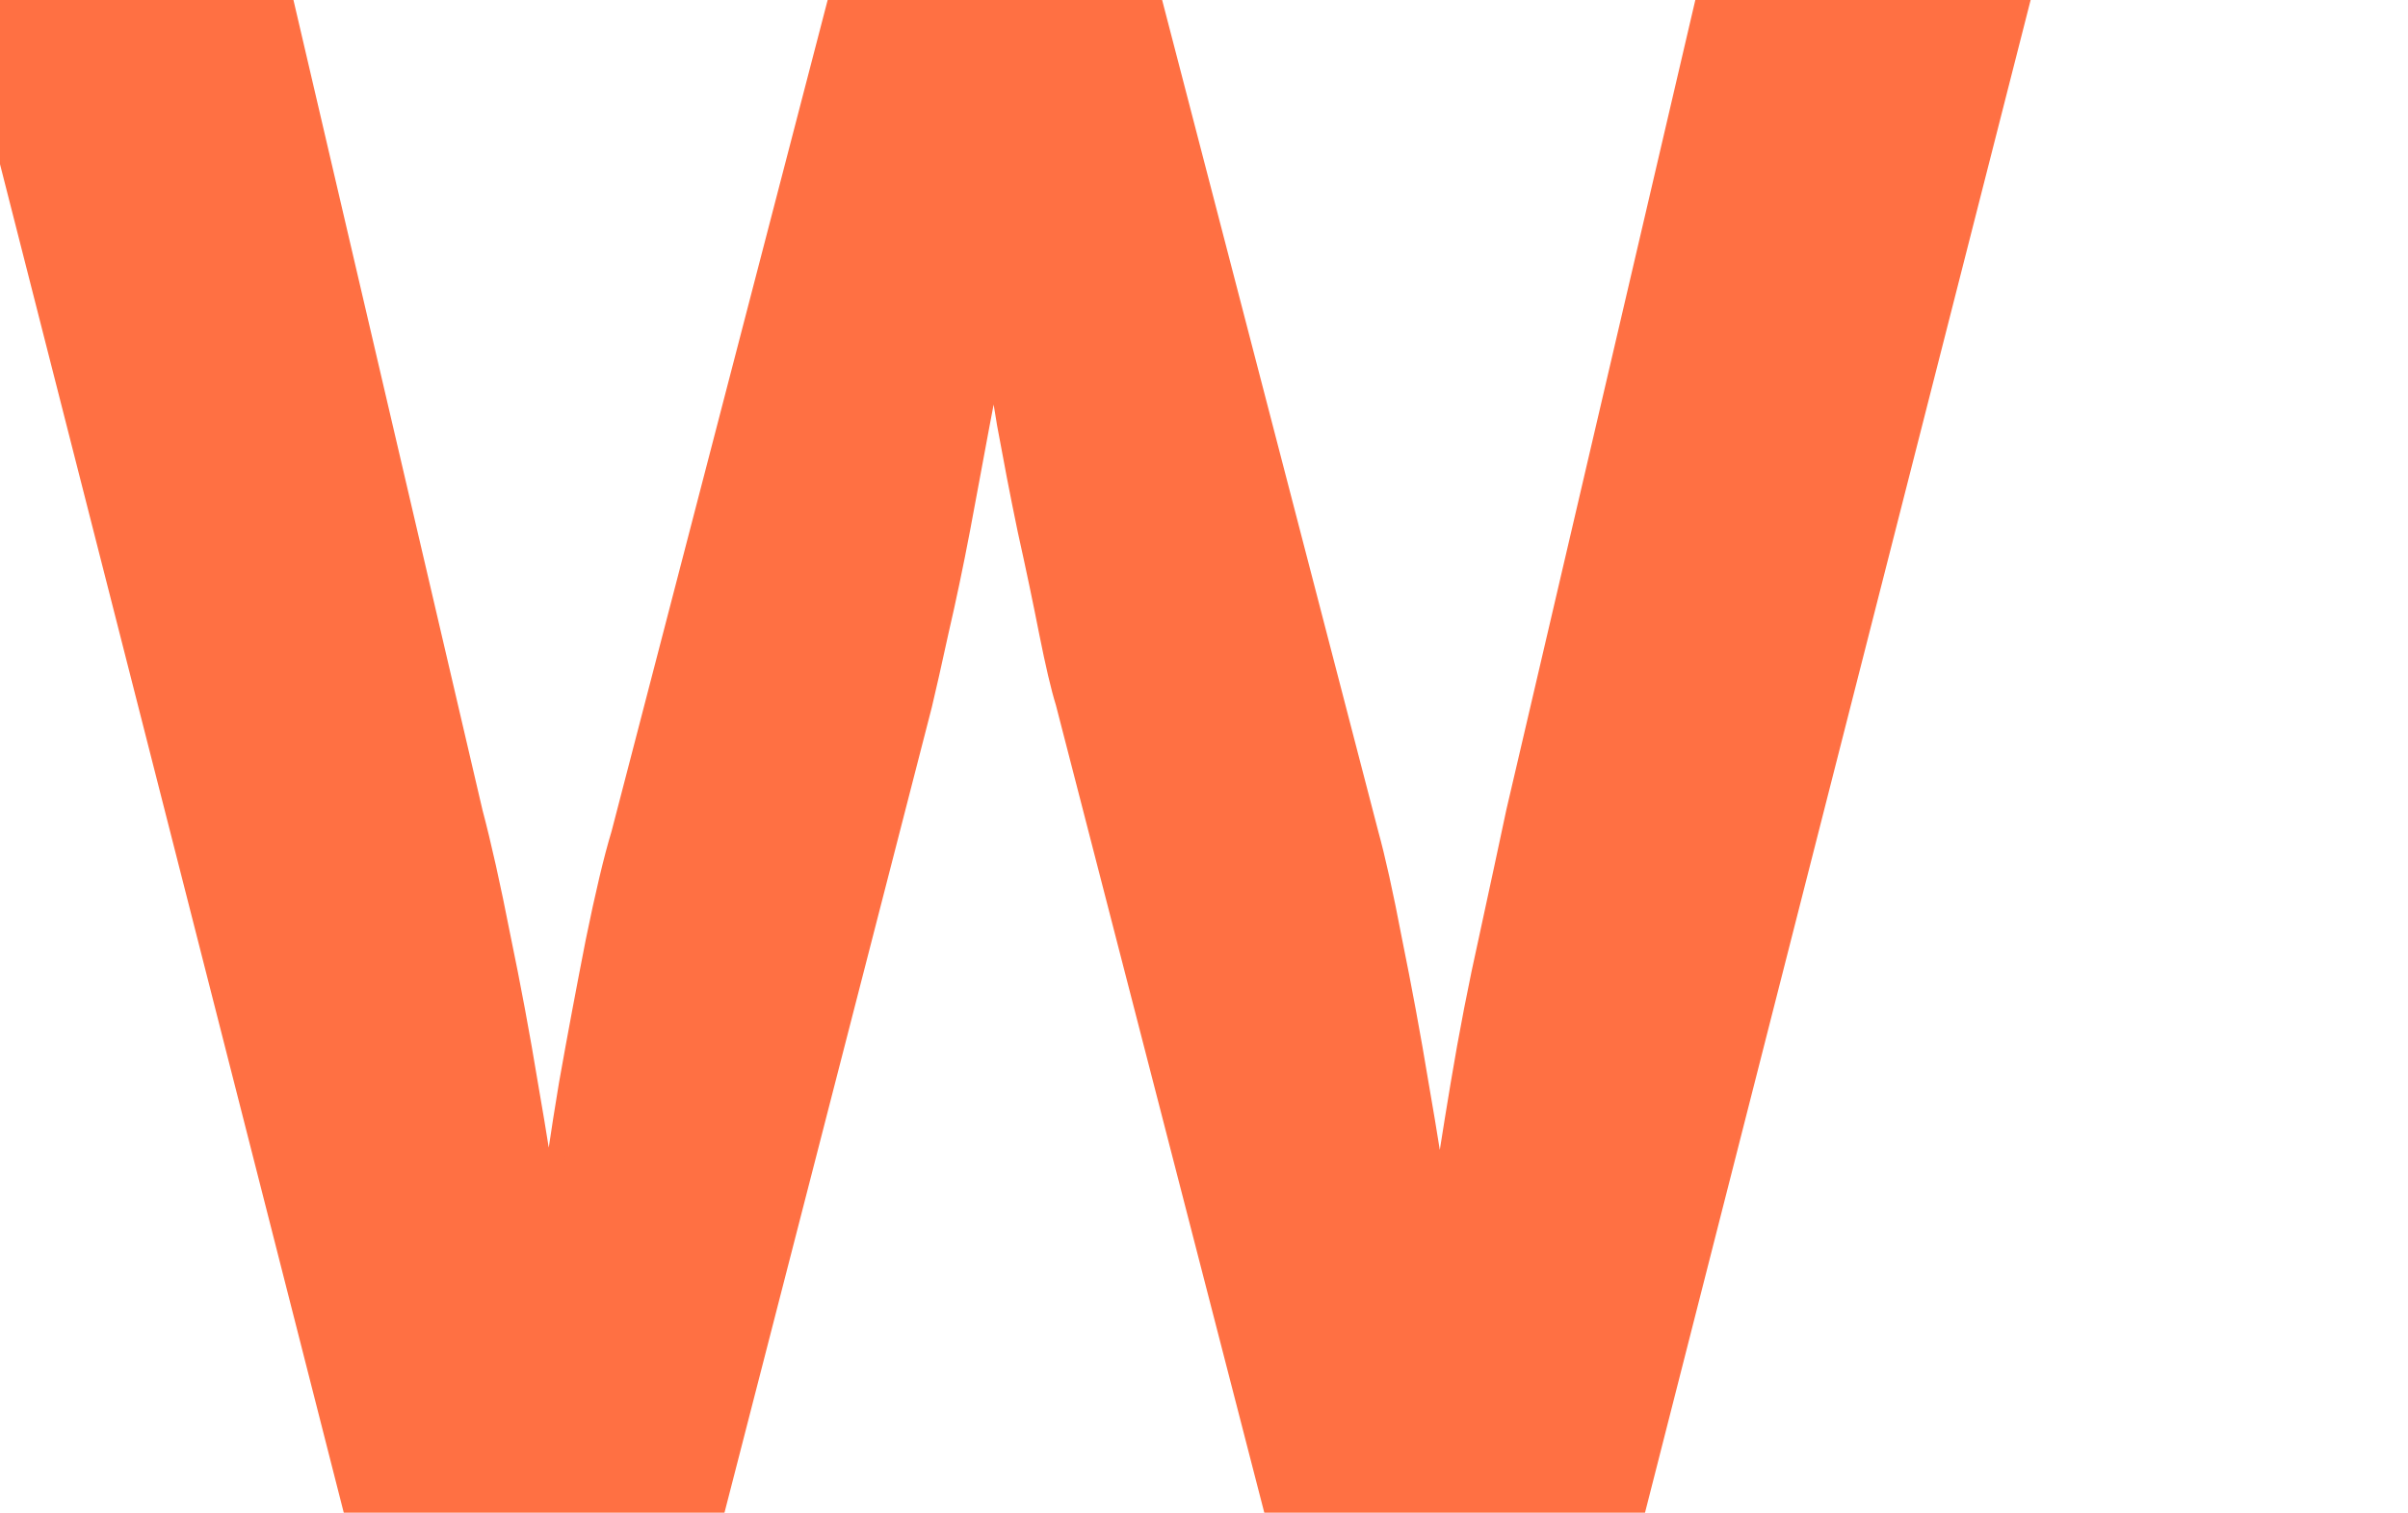
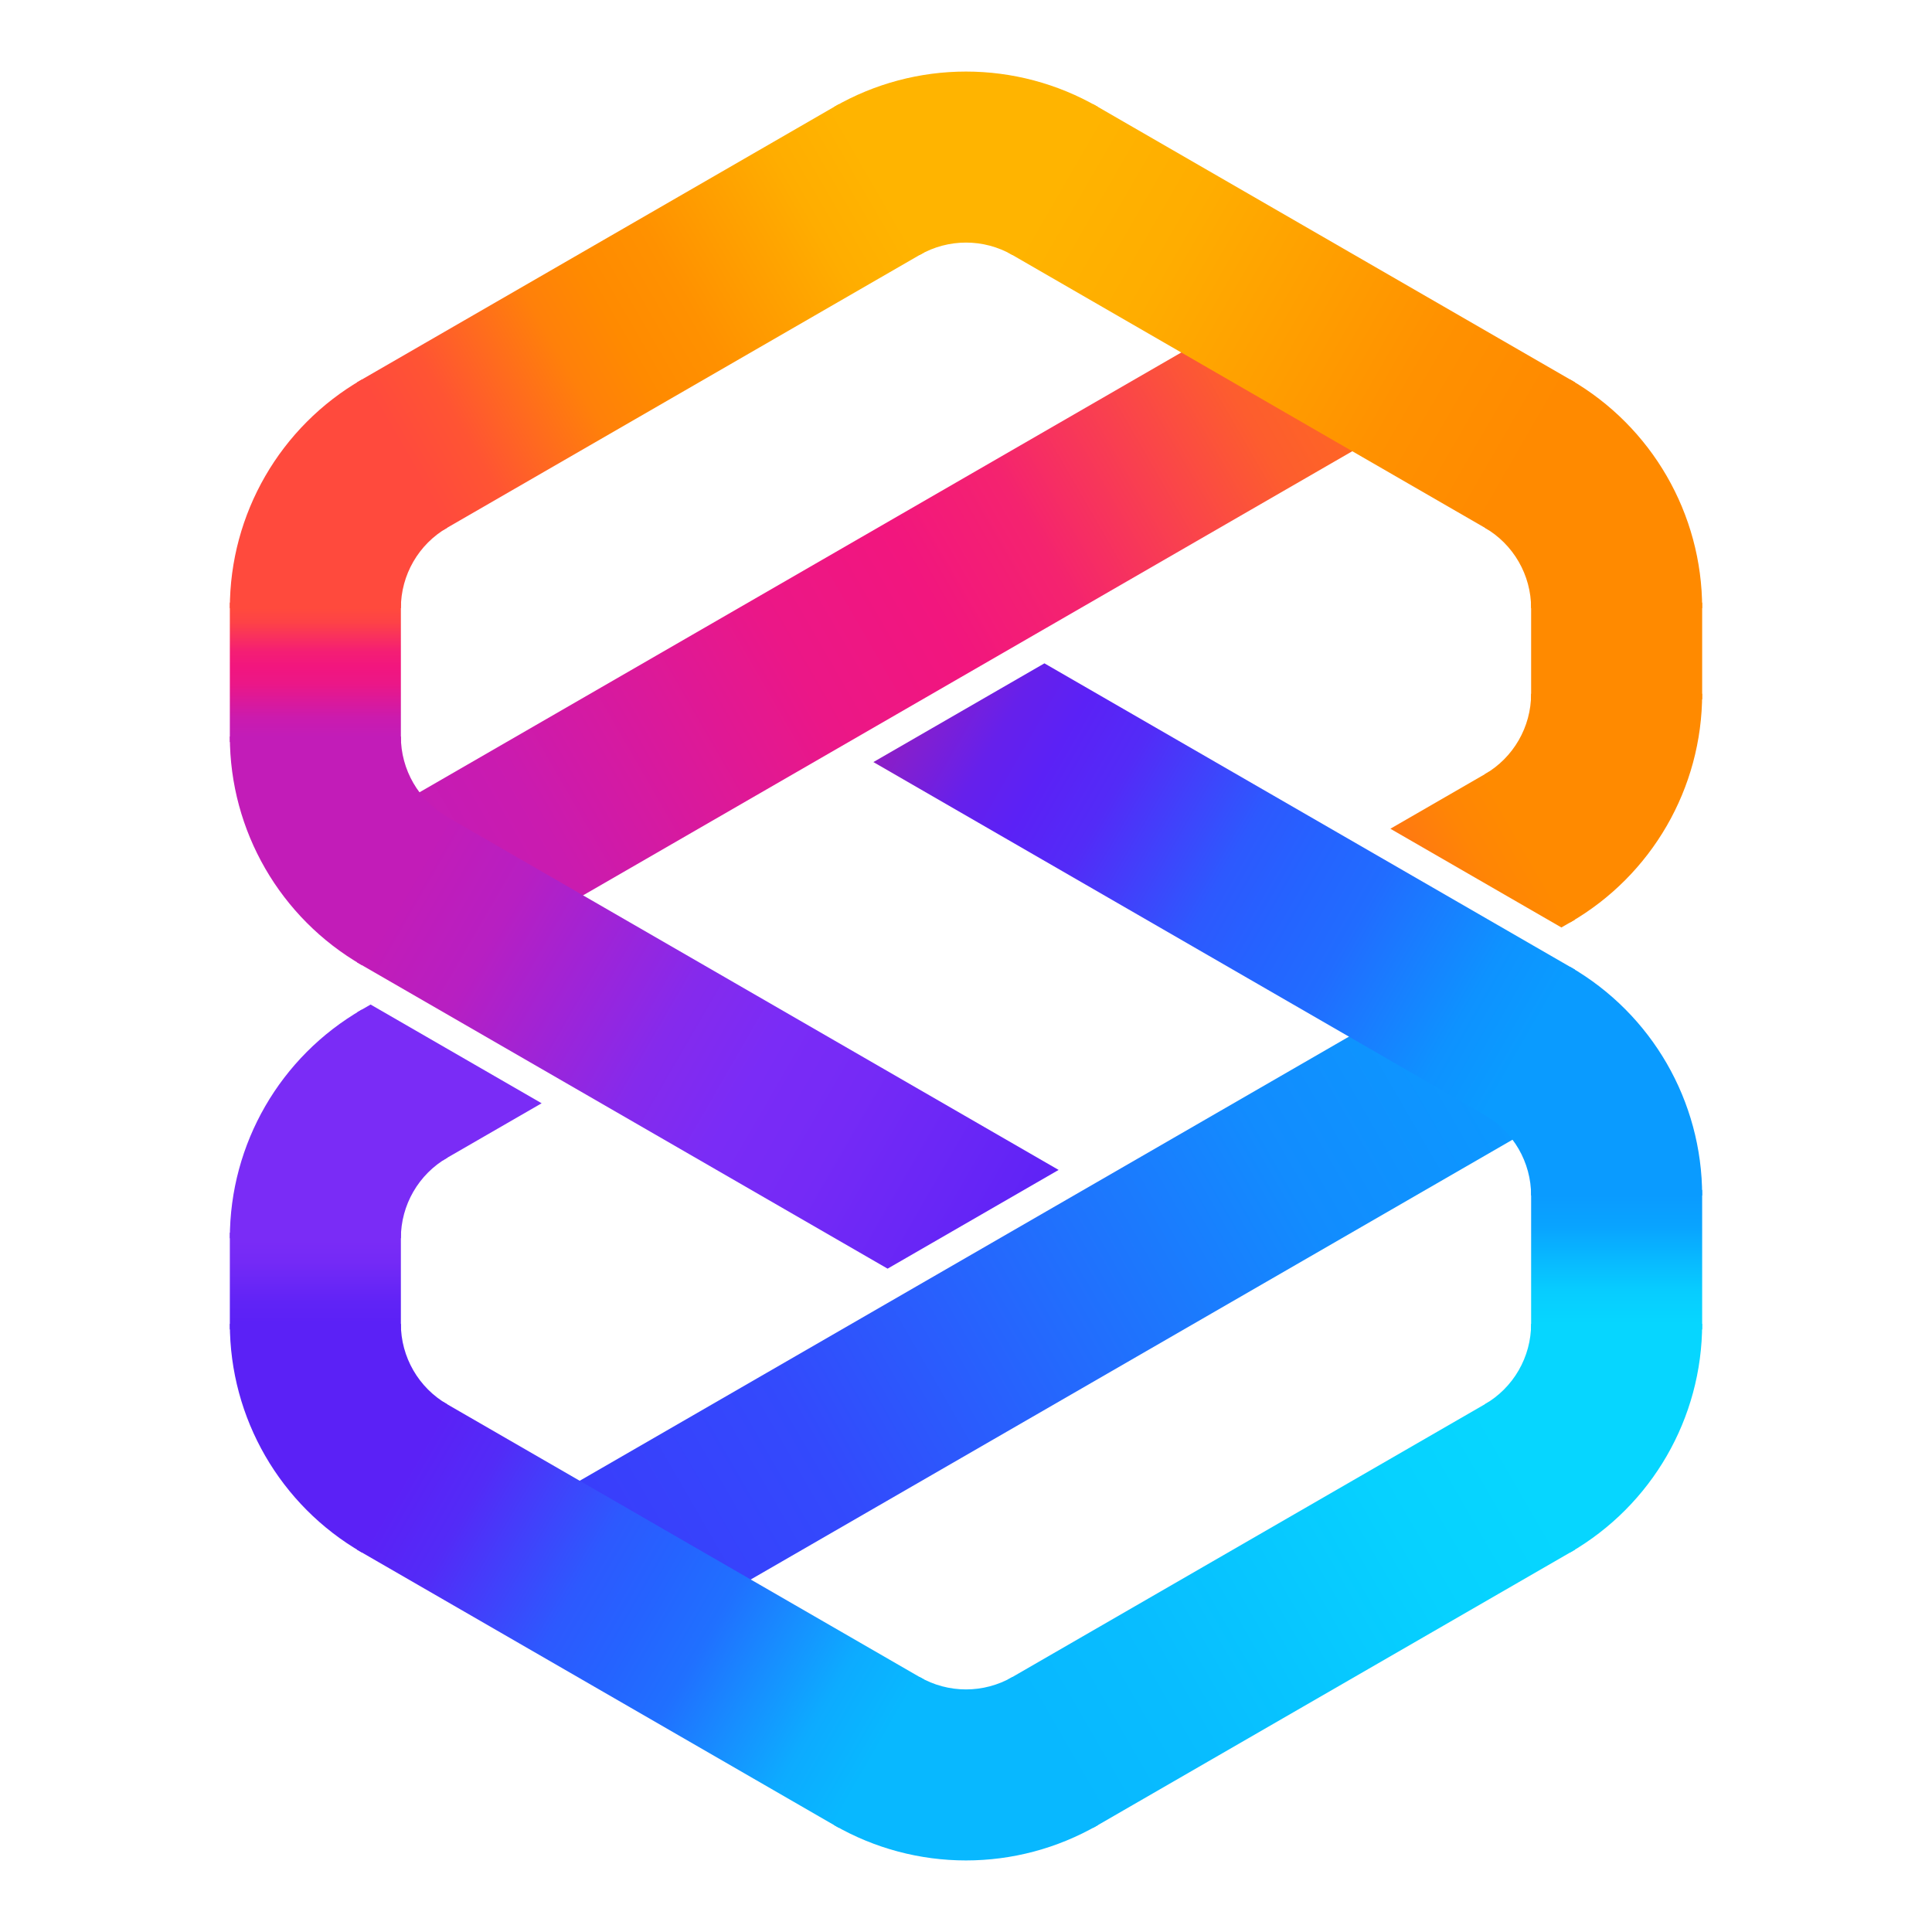
- <svg xmlns="http://www.w3.org/2000/svg" width="36.582mm" height="22.984mm" viewBox="0 0 36.582 22.984" version="1.1" id="svg1">
-   <defs id="defs1" />
-   <g id="layer1" transform="translate(-141.202,-165.2233)">
-     <text xml:space="preserve" style="font-style:normal;font-variant:normal;font-weight:500;font-stretch:normal;font-size:32.456px;line-height:1.25;font-family:Montserrat;-inkscape-font-specification:'Montserrat Medium';writing-mode:lr-tb;direction:ltr;fill:#26c6da;fill-opacity:1;stroke:#ff7043;stroke-width:0.265;stroke-opacity:1" x="140.62" y="188.075" id="text14">
-       <tspan id="tspan14" style="font-style:normal;font-variant:normal;font-weight:bold;font-stretch:normal;font-family:Montserrat;-inkscape-font-specification:'Montserrat Bold';fill:#ff7043;fill-opacity:1;stroke:#ff7043;stroke-width:0.265;stroke-opacity:1" x="140.62" y="188.075">W</tspan>
-     </text>
-   </g>
+ <svg xmlns="http://www.w3.org/2000/svg" viewBox="-519.64 -519.64 1039.28 1039.28" role="img" aria-label="Sagewai">
+   <defs>
+     <linearGradient id="i0" gradientUnits="userSpaceOnUse" x1="207.8" y1="-330.03" x2="-298" y2="-38">
+       <stop offset="0" stop-color="#FF6A1F" />
+       <stop offset="0.113" stop-color="#FD5D2E" />
+       <stop offset="0.225" stop-color="#F9404F" />
+       <stop offset="0.338" stop-color="#F4236F" />
+       <stop offset="0.45" stop-color="#F2167E" />
+       <stop offset="0.588" stop-color="#EB1787" />
+       <stop offset="0.725" stop-color="#DA199B" />
+       <stop offset="0.863" stop-color="#CA1BAF" />
+       <stop offset="1" stop-color="#C21CB8" />
+     </linearGradient>
+     <linearGradient id="i1" gradientUnits="userSpaceOnUse" x1="-207.8" y1="330.03" x2="298" y2="38">
+       <stop offset="0" stop-color="#3B3BFB" />
+       <stop offset="0.25" stop-color="#334AFC" />
+       <stop offset="0.5" stop-color="#236BFD" />
+       <stop offset="0.75" stop-color="#128CFE" />
+       <stop offset="1" stop-color="#0A9BFF" />
+     </linearGradient>
+     <linearGradient id="i2" gradientUnits="userSpaceOnUse" x1="212.28" y1="-11.49" x2="302" y2="-63.29">
+       <stop offset="0" stop-color="#FF6A1F" />
+       <stop offset="0.25" stop-color="#FF6F1A" />
+       <stop offset="0.5" stop-color="#FF7A10" />
+       <stop offset="0.75" stop-color="#FF8505" />
+       <stop offset="1" stop-color="#FF8A00" />
+     </linearGradient>
+     <linearGradient id="i4" gradientUnits="userSpaceOnUse" x1="302" y1="-275.64" x2="48" y2="-422.29">
+       <stop offset="0" stop-color="#FF8A00" />
+       <stop offset="0.25" stop-color="#FF9100" />
+       <stop offset="0.5" stop-color="#FF9F00" />
+       <stop offset="0.75" stop-color="#FFAD00" />
+       <stop offset="1" stop-color="#FFB400" />
+     </linearGradient>
+     <linearGradient id="i5" gradientUnits="userSpaceOnUse" x1="-48" y1="-422.29" x2="-302" y2="-275.64">
+       <stop offset="0" stop-color="#FFB400" />
+       <stop offset="0.138" stop-color="#FFAD00" />
+       <stop offset="0.275" stop-color="#FF9F00" />
+       <stop offset="0.412" stop-color="#FF9100" />
+       <stop offset="0.55" stop-color="#FF8A00" />
+       <stop offset="0.662" stop-color="#FF800A" />
+       <stop offset="0.775" stop-color="#FF6A1F" />
+       <stop offset="0.887" stop-color="#FF5433" />
+       <stop offset="1" stop-color="#FF4A3D" />
+     </linearGradient>
+     <linearGradient id="i6" gradientUnits="userSpaceOnUse" x1="-350" y1="-192.5" x2="-350" y2="-123.45">
+       <stop offset="0" stop-color="#FF4A3D" />
+       <stop offset="0.113" stop-color="#FD4247" />
+       <stop offset="0.225" stop-color="#F9305E" />
+       <stop offset="0.338" stop-color="#F41E74" />
+       <stop offset="0.45" stop-color="#F2167E" />
+       <stop offset="0.588" stop-color="#EB1787" />
+       <stop offset="0.725" stop-color="#DA199B" />
+       <stop offset="0.863" stop-color="#CA1BAF" />
+       <stop offset="1" stop-color="#C21CB8" />
+     </linearGradient>
+     <linearGradient id="i7" gradientUnits="userSpaceOnUse" x1="-302" y1="-40.31" x2="65.82" y2="172.05">
+       <stop offset="0" stop-color="#C21CB8" />
+       <stop offset="0.125" stop-color="#B71FC2" />
+       <stop offset="0.25" stop-color="#9E24D7" />
+       <stop offset="0.375" stop-color="#852AEC" />
+       <stop offset="0.5" stop-color="#7A2CF6" />
+       <stop offset="0.625" stop-color="#752AF6" />
+       <stop offset="0.75" stop-color="#6B27F6" />
+       <stop offset="0.875" stop-color="#6023F6" />
+       <stop offset="1" stop-color="#5B21F6" />
+     </linearGradient>
+     <linearGradient id="i9" gradientUnits="userSpaceOnUse" x1="-350" y1="146.43" x2="-350" y2="192.5">
+       <stop offset="0" stop-color="#7A2CF6" />
+       <stop offset="0.25" stop-color="#752AF6" />
+       <stop offset="0.5" stop-color="#6B27F6" />
+       <stop offset="0.75" stop-color="#6023F6" />
+       <stop offset="1" stop-color="#5B21F6" />
+     </linearGradient>
+     <linearGradient id="i10" gradientUnits="userSpaceOnUse" x1="-302" y1="275.64" x2="-48" y2="422.29">
+       <stop offset="0" stop-color="#5B21F6" />
+       <stop offset="0.125" stop-color="#532BF7" />
+       <stop offset="0.25" stop-color="#4042FB" />
+       <stop offset="0.375" stop-color="#2D59FE" />
+       <stop offset="0.5" stop-color="#2563FF" />
+       <stop offset="0.625" stop-color="#2070FF" />
+       <stop offset="0.75" stop-color="#178EFF" />
+       <stop offset="0.875" stop-color="#0DABFF" />
+       <stop offset="1" stop-color="#08B8FF" />
+     </linearGradient>
+     <linearGradient id="i11" gradientUnits="userSpaceOnUse" x1="48" y1="422.29" x2="302" y2="275.64">
+       <stop offset="0" stop-color="#08B8FF" />
+       <stop offset="0.25" stop-color="#08BDFF" />
+       <stop offset="0.5" stop-color="#07C7FF" />
+       <stop offset="0.75" stop-color="#06D1FF" />
+       <stop offset="1" stop-color="#06D6FF" />
+     </linearGradient>
+     <linearGradient id="i12" gradientUnits="userSpaceOnUse" x1="350" y1="192.5" x2="350" y2="123.45">
+       <stop offset="0" stop-color="#06D6FF" />
+       <stop offset="0.25" stop-color="#07CDFF" />
+       <stop offset="0.5" stop-color="#08B9FF" />
+       <stop offset="0.75" stop-color="#09A4FF" />
+       <stop offset="1" stop-color="#0A9BFF" />
+     </linearGradient>
+     <linearGradient id="i13" gradientUnits="userSpaceOnUse" x1="302" y1="40.31" x2="-65.82" y2="-172.05">
+       <stop offset="0" stop-color="#0A9BFF" />
+       <stop offset="0.087" stop-color="#0E92FF" />
+       <stop offset="0.175" stop-color="#187FFF" />
+       <stop offset="0.263" stop-color="#216CFF" />
+       <stop offset="0.35" stop-color="#2563FF" />
+       <stop offset="0.438" stop-color="#2D59FE" />
+       <stop offset="0.525" stop-color="#4042FB" />
+       <stop offset="0.613" stop-color="#532BF7" />
+       <stop offset="0.7" stop-color="#5B21F6" />
+       <stop offset="0.775" stop-color="#6620EB" />
+       <stop offset="0.85" stop-color="#7F1FD3" />
+       <stop offset="0.925" stop-color="#971DBA" />
+       <stop offset="1" stop-color="#A21CAF" />
+     </linearGradient>
+   </defs>
+   <path d="M184.8 -369.86L-321 -77.84L-275 1.84L230.8 -290.19Z" fill="url(#i0)" />
+   <path d="M-184.8 369.86L321 77.84L275 -1.84L-230.8 290.19Z" fill="url(#i1)" />
+   <path d="M320.28 -20.73L327.6 -24.95L281.6 -104.62L228.28 -73.84Z" fill="url(#i2)" />
+   <path d="M325 -23.45A142 142 0 0 0 396 -146.43L304 -146.43A50 50 0 0 1 279 -103.12Z" fill="#FF8A00" />
+   <path d="M396 -143.43L396 -195.5L304 -195.5L304 -143.43Z" fill="#FF8A00" />
+   <path d="M396 -192.5A142 142 0 0 0 325 -315.48L279 -235.8A50 50 0 0 1 304 -192.5Z" fill="#FF8A00" />
+   <path d="M327.6 -313.98L68.4 -463.62L22.4 -383.95L281.6 -234.3Z" fill="url(#i4)" />
+   <path d="M71 -462.12A142 142 0 0 0 -71 -462.12L-25 -382.45A50 50 0 0 1 25 -382.45Z" fill="#FFB400" />
+   <path d="M-68.4 -463.62L-327.6 -313.98L-281.6 -234.3L-22.4 -383.95Z" fill="url(#i5)" />
+   <path d="M-325 -315.48A142 142 0 0 0 -396 -192.5L-304 -192.5A50 50 0 0 1 -279 -235.8Z" fill="#FF4A3D" />
+   <path d="M-396 -195.5L-396 -120.45L-304 -120.45L-304 -195.5Z" fill="url(#i6)" />
+   <path d="M-396 -123.45A142 142 0 0 0 -325 -0.47L-279 -80.15A50 50 0 0 1 -304 -123.45Z" fill="#C21CB8" />
+   <path d="M-327.6 -1.97L-42.18 162.81L49.82 109.7L-281.6 -81.65Z" fill="url(#i7)" />
+   <path d="M-320.28 20.73L-327.6 24.95L-281.6 104.62L-228.28 73.84Z" fill="#7A2CF6" />
+   <path d="M-325 23.45A142 142 0 0 0 -396 146.43L-304 146.43A50 50 0 0 1 -279 103.12Z" fill="#7A2CF6" />
+   <path d="M-396 143.43L-396 195.5L-304 195.5L-304 143.43Z" fill="url(#i9)" />
+   <path d="M-396 192.5A142 142 0 0 0 -325 315.48L-279 235.8A50 50 0 0 1 -304 192.5Z" fill="#5B21F6" />
+   <path d="M-327.6 313.98L-68.4 463.62L-22.4 383.95L-281.6 234.3Z" fill="url(#i10)" />
+   <path d="M-71 462.12A142 142 0 0 0 71 462.12L25 382.45A50 50 0 0 1 -25 382.45Z" fill="#08B8FF" />
+   <path d="M68.4 463.62L327.6 313.98L281.6 234.3L22.4 383.95Z" fill="url(#i11)" />
+   <path d="M325 315.48A142 142 0 0 0 396 192.5L304 192.5A50 50 0 0 1 279 235.8Z" fill="#06D6FF" />
+   <path d="M396 195.5L396 120.45L304 120.45L304 195.5Z" fill="url(#i12)" />
+   <path d="M396 123.45A142 142 0 0 0 325 0.47L279 80.15A50 50 0 0 1 304 123.45Z" fill="#0A9BFF" />
+   <path d="M327.6 1.97L42.18 -162.81L-49.82 -109.7L281.6 81.65Z" fill="url(#i13)" />
</svg>
